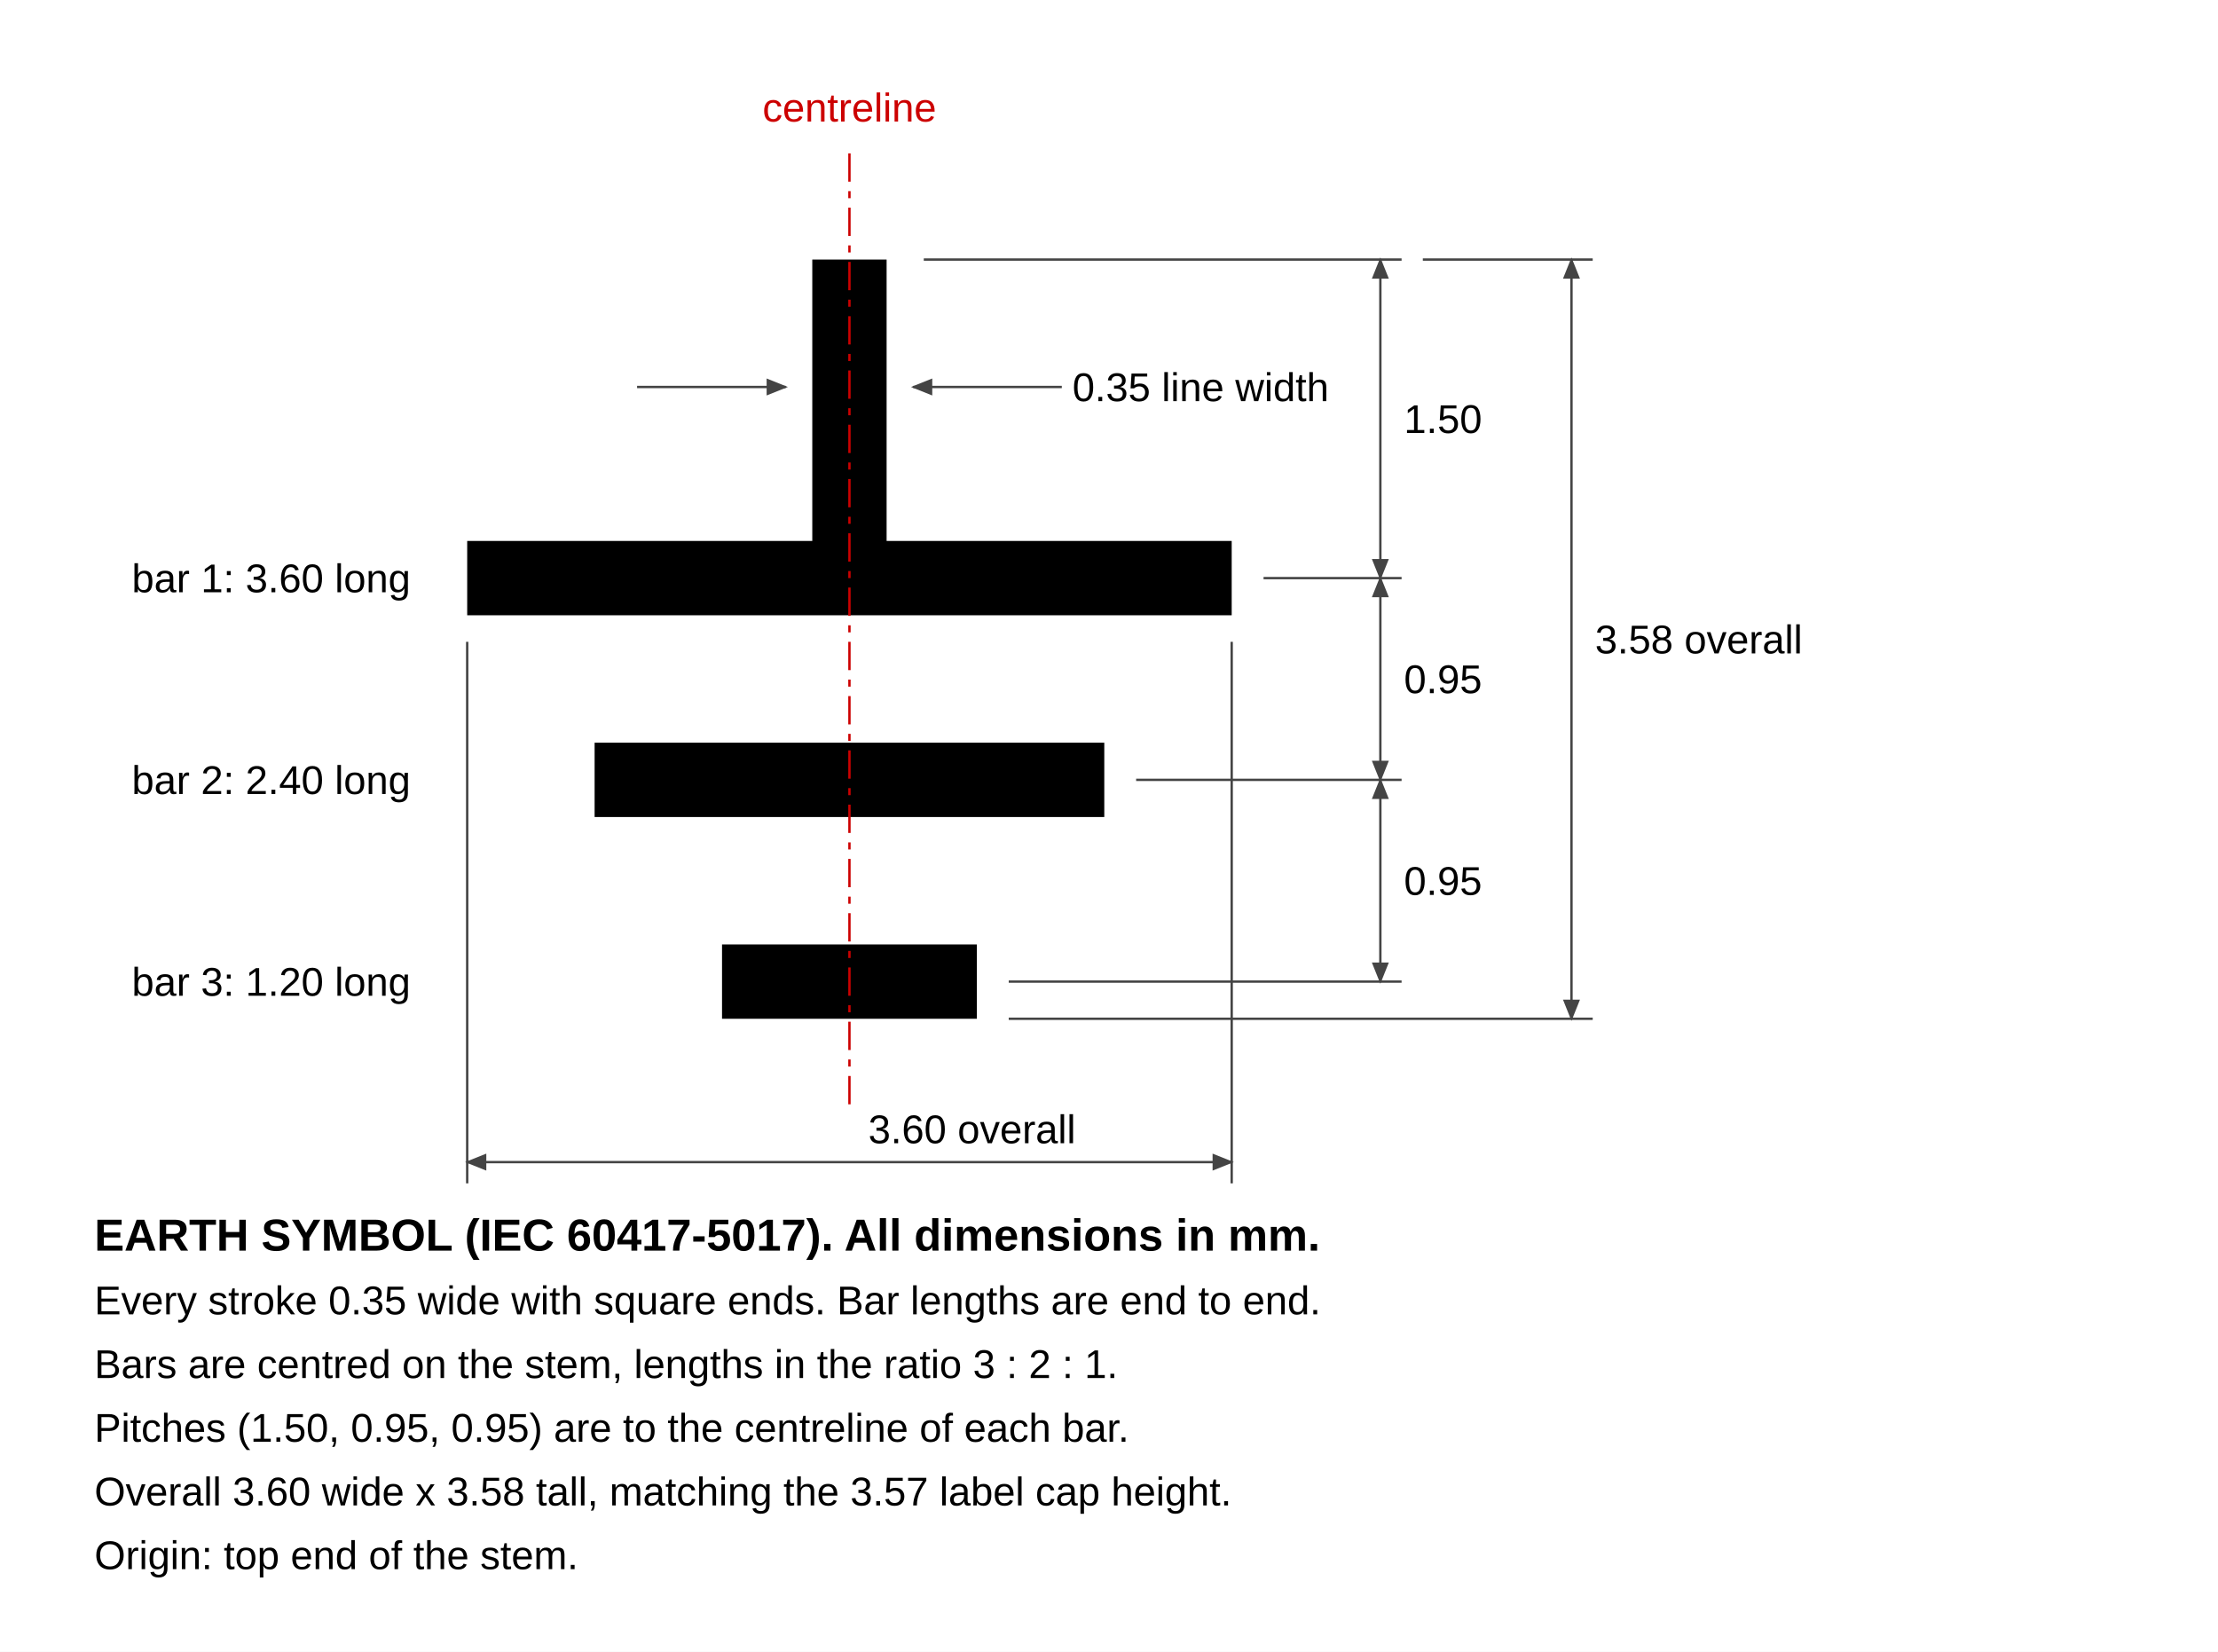
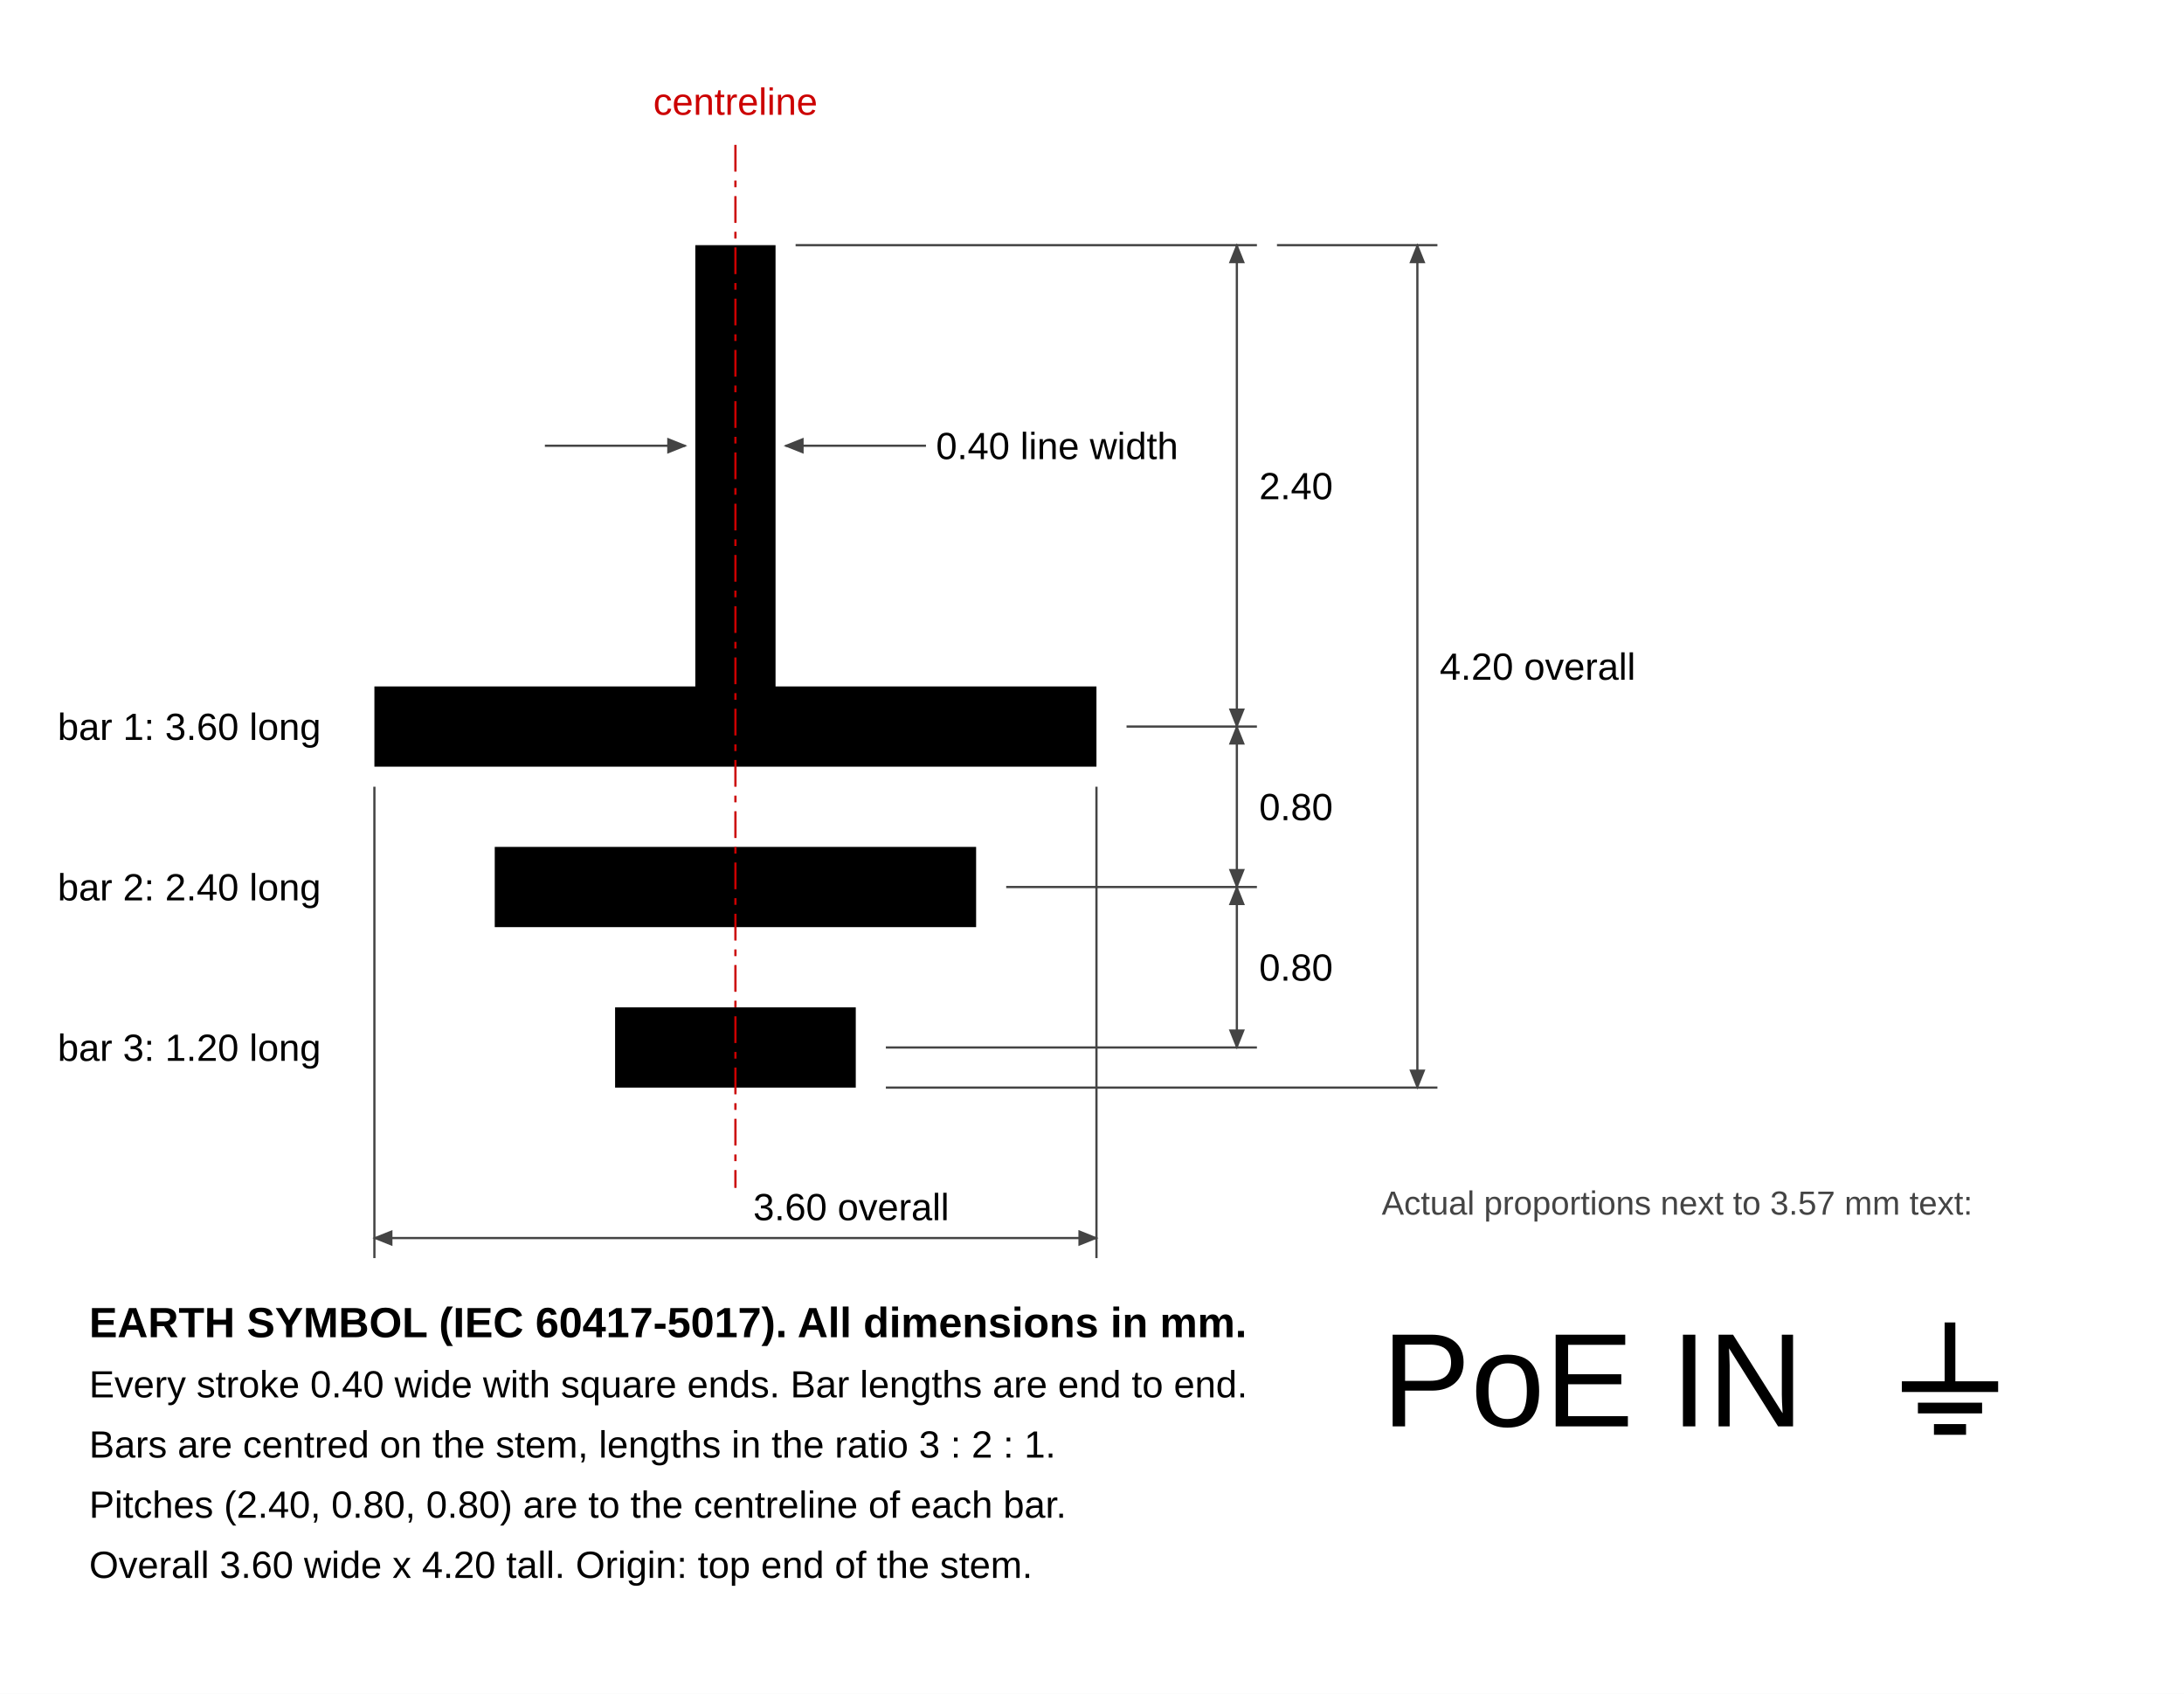
- <svg xmlns="http://www.w3.org/2000/svg" width="940" height="700" viewBox="0 0 940 700" font-family="Arial, Helvetica, sans-serif">
-   <rect width="940" height="700" fill="white" />
+ <svg xmlns="http://www.w3.org/2000/svg" width="980" height="760" viewBox="0 0 980 760" font-family="Arial, Helvetica, sans-serif">
+   <rect width="980" height="760" fill="white" />
  <defs>
    <marker id="a" viewBox="0 0 10 10" refX="9" refY="5" markerWidth="9" markerHeight="9" orient="auto-start-reverse">
      <path d="M0,1 L10,5 L0,9 z" fill="#444" />
    </marker>
  </defs>
-   <line x1="360" y1="110" x2="360" y2="245" stroke="black" stroke-width="31.5" />
-   <line x1="198" y1="245" x2="522" y2="245" stroke="black" stroke-width="31.5" />
-   <line x1="252" y1="330.5" x2="468" y2="330.5" stroke="black" stroke-width="31.5" />
-   <line x1="306" y1="416" x2="414" y2="416" stroke="black" stroke-width="31.5" />
-   <line x1="360" y1="65" x2="360" y2="470" stroke="#c00" stroke-width="1" stroke-dasharray="12 4 3 4" />
-   <line x1="391.5" y1="110" x2="594" y2="110" stroke="#444" stroke-width="1" />
-   <line x1="535.5" y1="245" x2="594" y2="245" stroke="#444" stroke-width="1" />
-   <line x1="481.5" y1="330.5" x2="594" y2="330.5" stroke="#444" stroke-width="1" />
-   <line x1="427.5" y1="416" x2="594" y2="416" stroke="#444" stroke-width="1" />
-   <line x1="585" y1="110" x2="585" y2="245" stroke="#444" stroke-width="1" marker-start="url(#a)" marker-end="url(#a)" />
-   <text x="595" y="183.5" font-size="17">1.50</text>
-   <line x1="585" y1="245" x2="585" y2="330.5" stroke="#444" stroke-width="1" marker-start="url(#a)" marker-end="url(#a)" />
-   <text x="595" y="293.75" font-size="17">0.95</text>
-   <line x1="585" y1="330.5" x2="585" y2="416" stroke="#444" stroke-width="1" marker-start="url(#a)" marker-end="url(#a)" />
-   <text x="595" y="379.25" font-size="17">0.95</text>
-   <line x1="603" y1="110" x2="675" y2="110" stroke="#444" stroke-width="1" />
-   <line x1="427.5" y1="431.75" x2="675" y2="431.75" stroke="#444" stroke-width="1" />
-   <line x1="666" y1="110" x2="666" y2="431.75" stroke="#444" stroke-width="1" marker-start="url(#a)" marker-end="url(#a)" />
-   <text x="676" y="276.9" font-size="17">3.58 overall</text>
-   <text x="174" y="251" font-size="17" text-anchor="end">bar 1: 3.60 long</text>
-   <text x="174" y="336.5" font-size="17" text-anchor="end">bar 2: 2.40 long</text>
-   <text x="174" y="422" font-size="17" text-anchor="end">bar 3: 1.20 long</text>
-   <line x1="198" y1="272" x2="198" y2="501.5" stroke="#444" stroke-width="1" />
-   <line x1="522" y1="272" x2="522" y2="501.5" stroke="#444" stroke-width="1" />
-   <line x1="198" y1="492.5" x2="522" y2="492.5" stroke="#444" stroke-width="1" marker-start="url(#a)" marker-end="url(#a)" />
-   <text x="368" y="484.5" font-size="17">3.60 overall</text>
-   <line x1="387" y1="164" x2="450" y2="164" stroke="#444" stroke-width="1" marker-start="url(#a)" />
-   <line x1="333" y1="164" x2="270" y2="164" stroke="#444" stroke-width="1" marker-start="url(#a)" />
-   <text x="454.5" y="170" font-size="17">0.35 line width</text>
-   <text x="360" y="51.5" font-size="17" text-anchor="middle" fill="#c00">centreline</text>
-   <text x="40" y="530" font-size="19" font-weight="bold">EARTH SYMBOL (IEC 60417-5017). All dimensions in mm.</text>
-   <text x="40" y="557" font-size="17">Every stroke 0.35 wide with square ends. Bar lengths are end to end.</text>
-   <text x="40" y="584" font-size="17">Bars are centred on the stem, lengths in the ratio 3 : 2 : 1.</text>
-   <text x="40" y="611" font-size="17">Pitches (1.50, 0.95, 0.95) are to the centreline of each bar.</text>
-   <text x="40" y="638" font-size="17">Overall 3.60 wide x 3.58 tall, matching the 3.57 label cap height.</text>
-   <text x="40" y="665" font-size="17">Origin: top end of the stem.</text>
+   <line x1="330" y1="110" x2="330" y2="326" stroke="black" stroke-width="36" />
+   <line x1="168" y1="326" x2="492" y2="326" stroke="black" stroke-width="36" />
+   <line x1="222" y1="398" x2="438" y2="398" stroke="black" stroke-width="36" />
+   <line x1="276" y1="470" x2="384" y2="470" stroke="black" stroke-width="36" />
+   <line x1="330" y1="65" x2="330" y2="533" stroke="#c00" stroke-width="1" stroke-dasharray="12 4 3 4" />
+   <line x1="357" y1="110" x2="564" y2="110" stroke="#444" stroke-width="1" />
+   <line x1="505.5" y1="326" x2="564" y2="326" stroke="#444" stroke-width="1" />
+   <line x1="451.5" y1="398" x2="564" y2="398" stroke="#444" stroke-width="1" />
+   <line x1="397.5" y1="470" x2="564" y2="470" stroke="#444" stroke-width="1" />
+   <line x1="555" y1="110" x2="555" y2="326" stroke="#444" stroke-width="1" marker-start="url(#a)" marker-end="url(#a)" />
+   <text x="565" y="224" font-size="17">2.40</text>
+   <line x1="555" y1="326" x2="555" y2="398" stroke="#444" stroke-width="1" marker-start="url(#a)" marker-end="url(#a)" />
+   <text x="565" y="368" font-size="17">0.80</text>
+   <line x1="555" y1="398" x2="555" y2="470" stroke="#444" stroke-width="1" marker-start="url(#a)" marker-end="url(#a)" />
+   <text x="565" y="440" font-size="17">0.80</text>
+   <line x1="573" y1="110" x2="645" y2="110" stroke="#444" stroke-width="1" />
+   <line x1="397.5" y1="488" x2="645" y2="488" stroke="#444" stroke-width="1" />
+   <line x1="636" y1="110" x2="636" y2="488" stroke="#444" stroke-width="1" marker-start="url(#a)" marker-end="url(#a)" />
+   <text x="646" y="305" font-size="17">4.20 overall</text>
+   <text x="144" y="332" font-size="17" text-anchor="end">bar 1: 3.60 long</text>
+   <text x="144" y="404" font-size="17" text-anchor="end">bar 2: 2.40 long</text>
+   <text x="144" y="476" font-size="17" text-anchor="end">bar 3: 1.20 long</text>
+   <line x1="168" y1="353" x2="168" y2="564.5" stroke="#444" stroke-width="1" />
+   <line x1="492" y1="353" x2="492" y2="564.5" stroke="#444" stroke-width="1" />
+   <line x1="168" y1="555.5" x2="492" y2="555.5" stroke="#444" stroke-width="1" marker-start="url(#a)" marker-end="url(#a)" />
+   <text x="338" y="547.5" font-size="17">3.60 overall</text>
+   <line x1="352.5" y1="200" x2="415.5" y2="200" stroke="#444" stroke-width="1" marker-start="url(#a)" />
+   <line x1="307.5" y1="200" x2="244.5" y2="200" stroke="#444" stroke-width="1" marker-start="url(#a)" />
+   <text x="420" y="206" font-size="17">0.40 line width</text>
+   <text x="330" y="51.5" font-size="17" text-anchor="middle" fill="#c00">centreline</text>
+   <text x="620" y="545" font-size="15" fill="#444">Actual proportions next to 3.57 mm text:</text>
+   <text x="620" y="640" font-size="59.8">PoE IN</text>
+   <line x1="875" y1="593.38" x2="875" y2="622.18" stroke="black" stroke-width="4.8" />
+   <line x1="853.4" y1="622.18" x2="896.6" y2="622.18" stroke="black" stroke-width="4.8" />
+   <line x1="860.6" y1="631.78" x2="889.4" y2="631.78" stroke="black" stroke-width="4.8" />
+   <line x1="867.8" y1="641.38" x2="882.2" y2="641.38" stroke="black" stroke-width="4.8" />
+   <text x="40" y="600" font-size="19" font-weight="bold">EARTH SYMBOL (IEC 60417-5017). All dimensions in mm.</text>
+   <text x="40" y="627" font-size="17">Every stroke 0.40 wide with square ends. Bar lengths are end to end.</text>
+   <text x="40" y="654" font-size="17">Bars are centred on the stem, lengths in the ratio 3 : 2 : 1.</text>
+   <text x="40" y="681" font-size="17">Pitches (2.40, 0.80, 0.80) are to the centreline of each bar.</text>
+   <text x="40" y="708" font-size="17">Overall 3.60 wide x 4.20 tall. Origin: top end of the stem.</text>
</svg>
